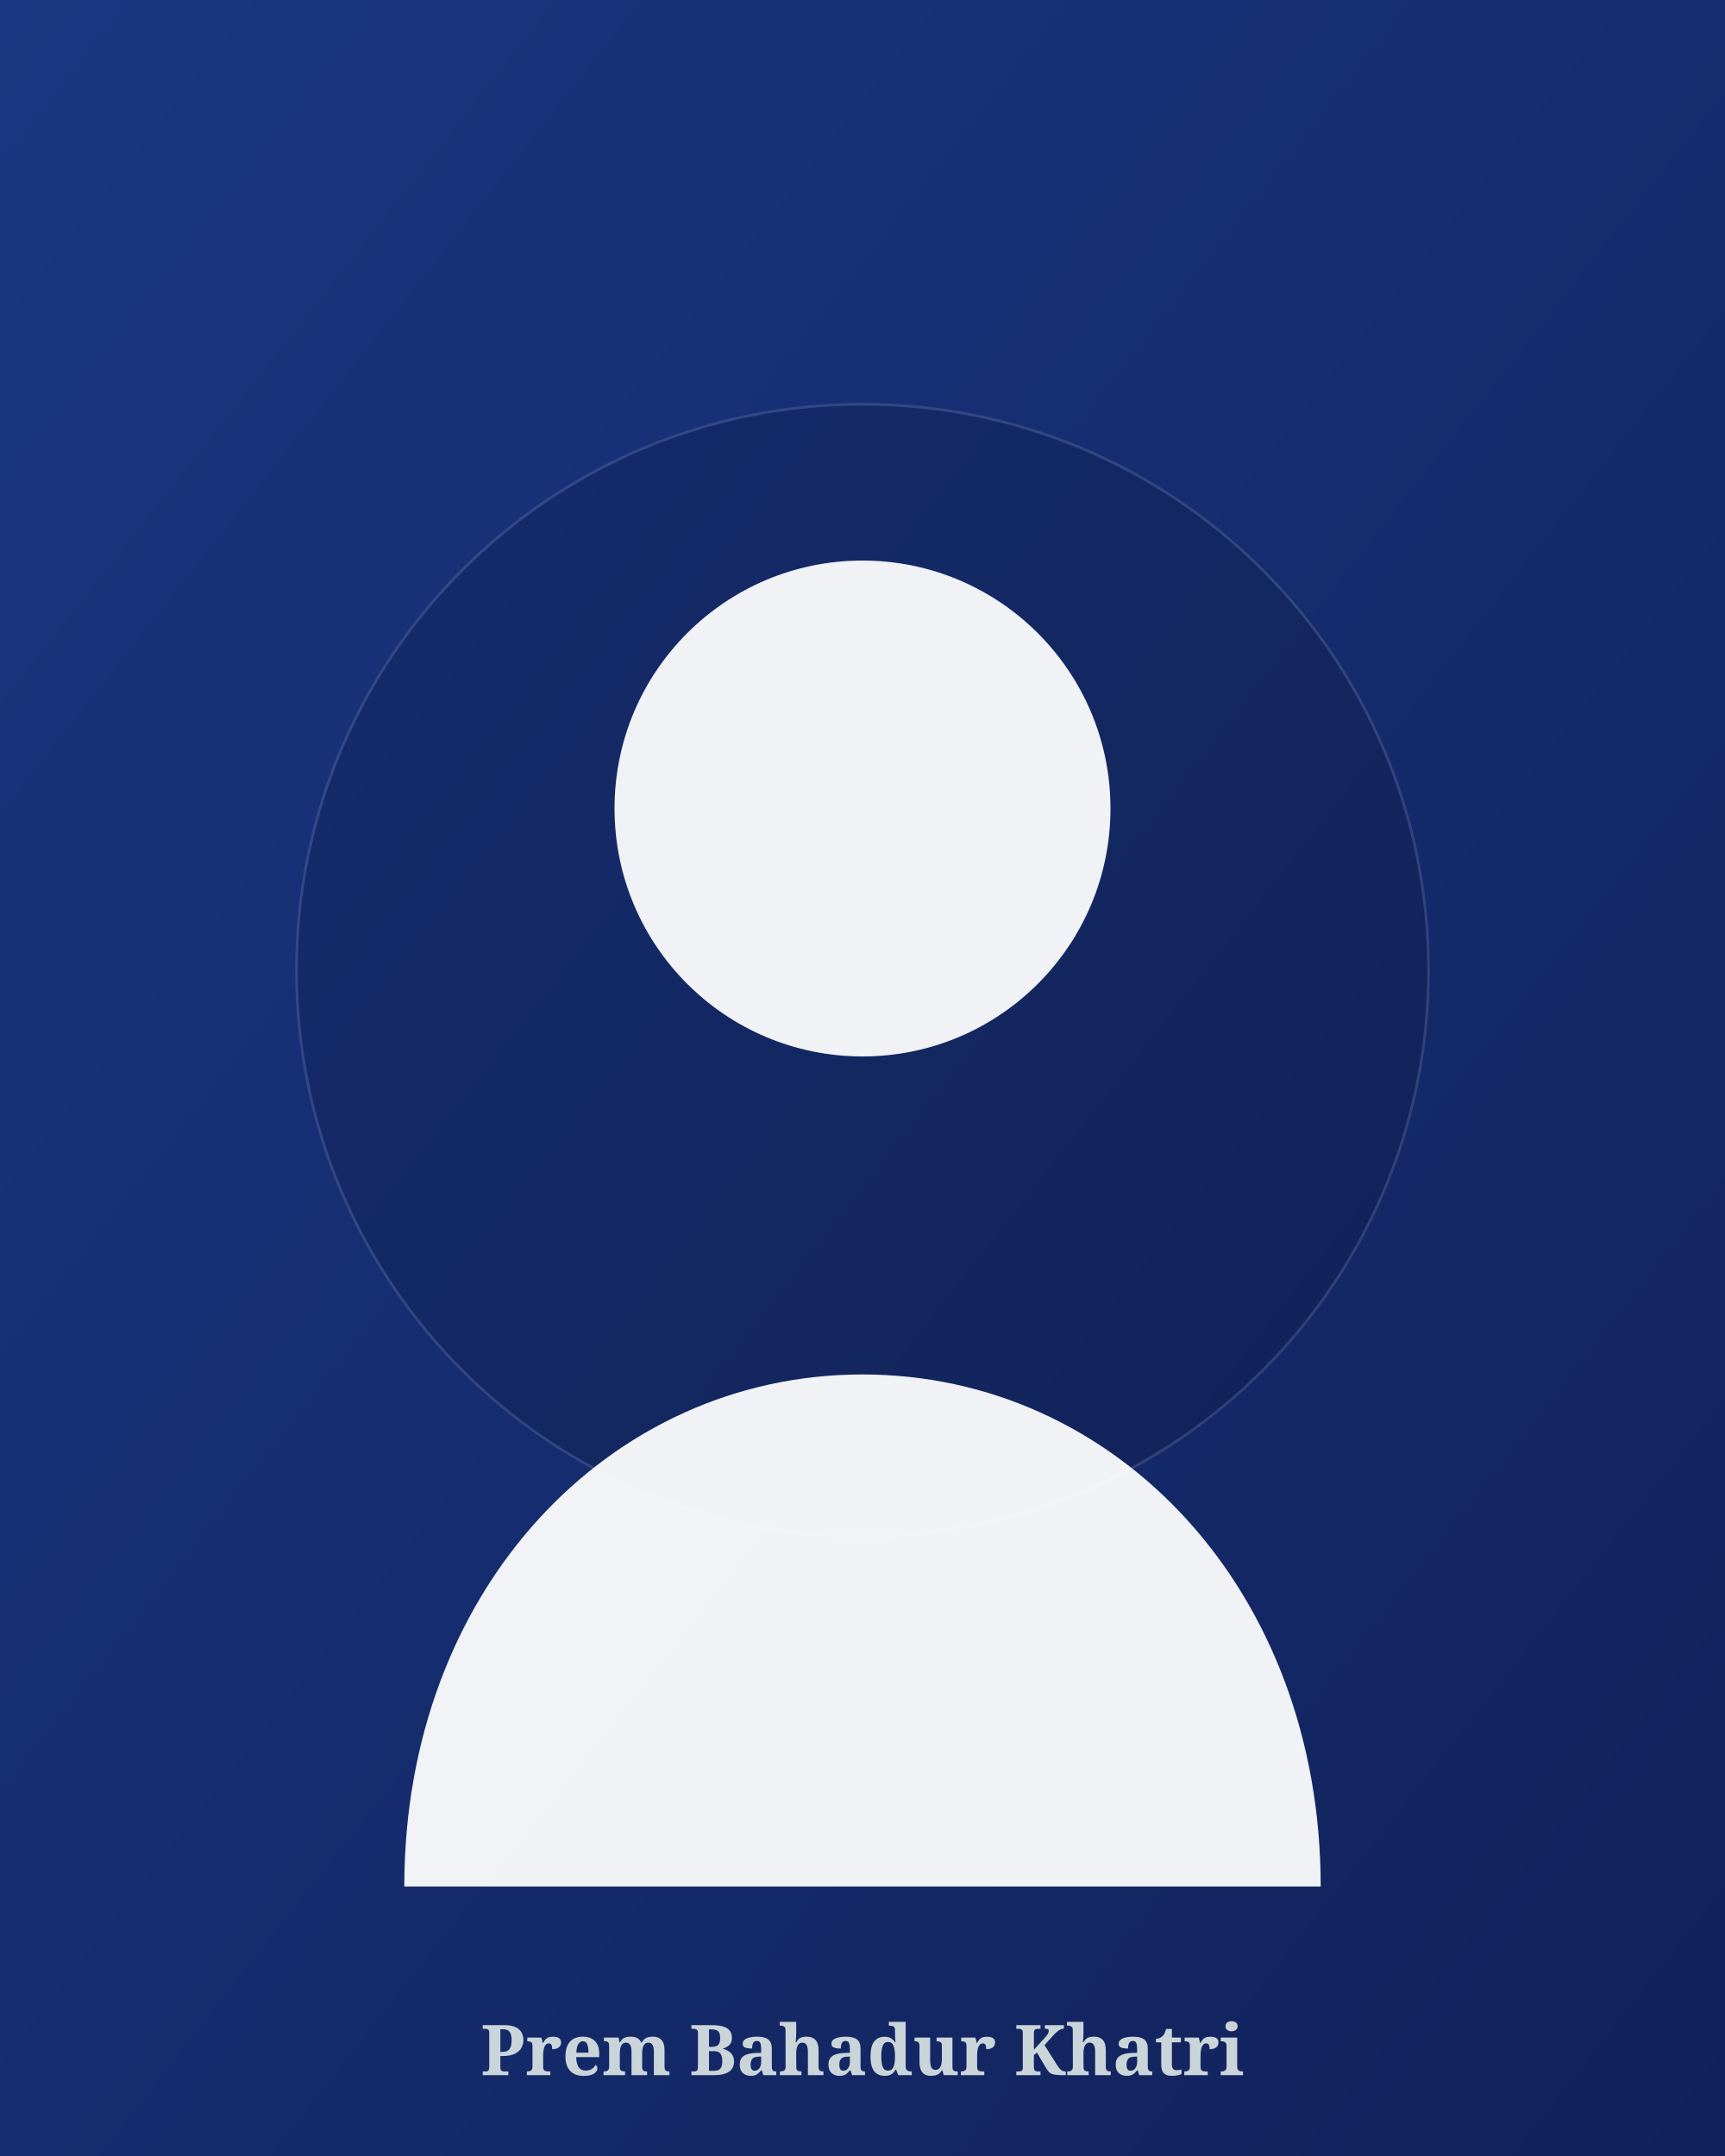
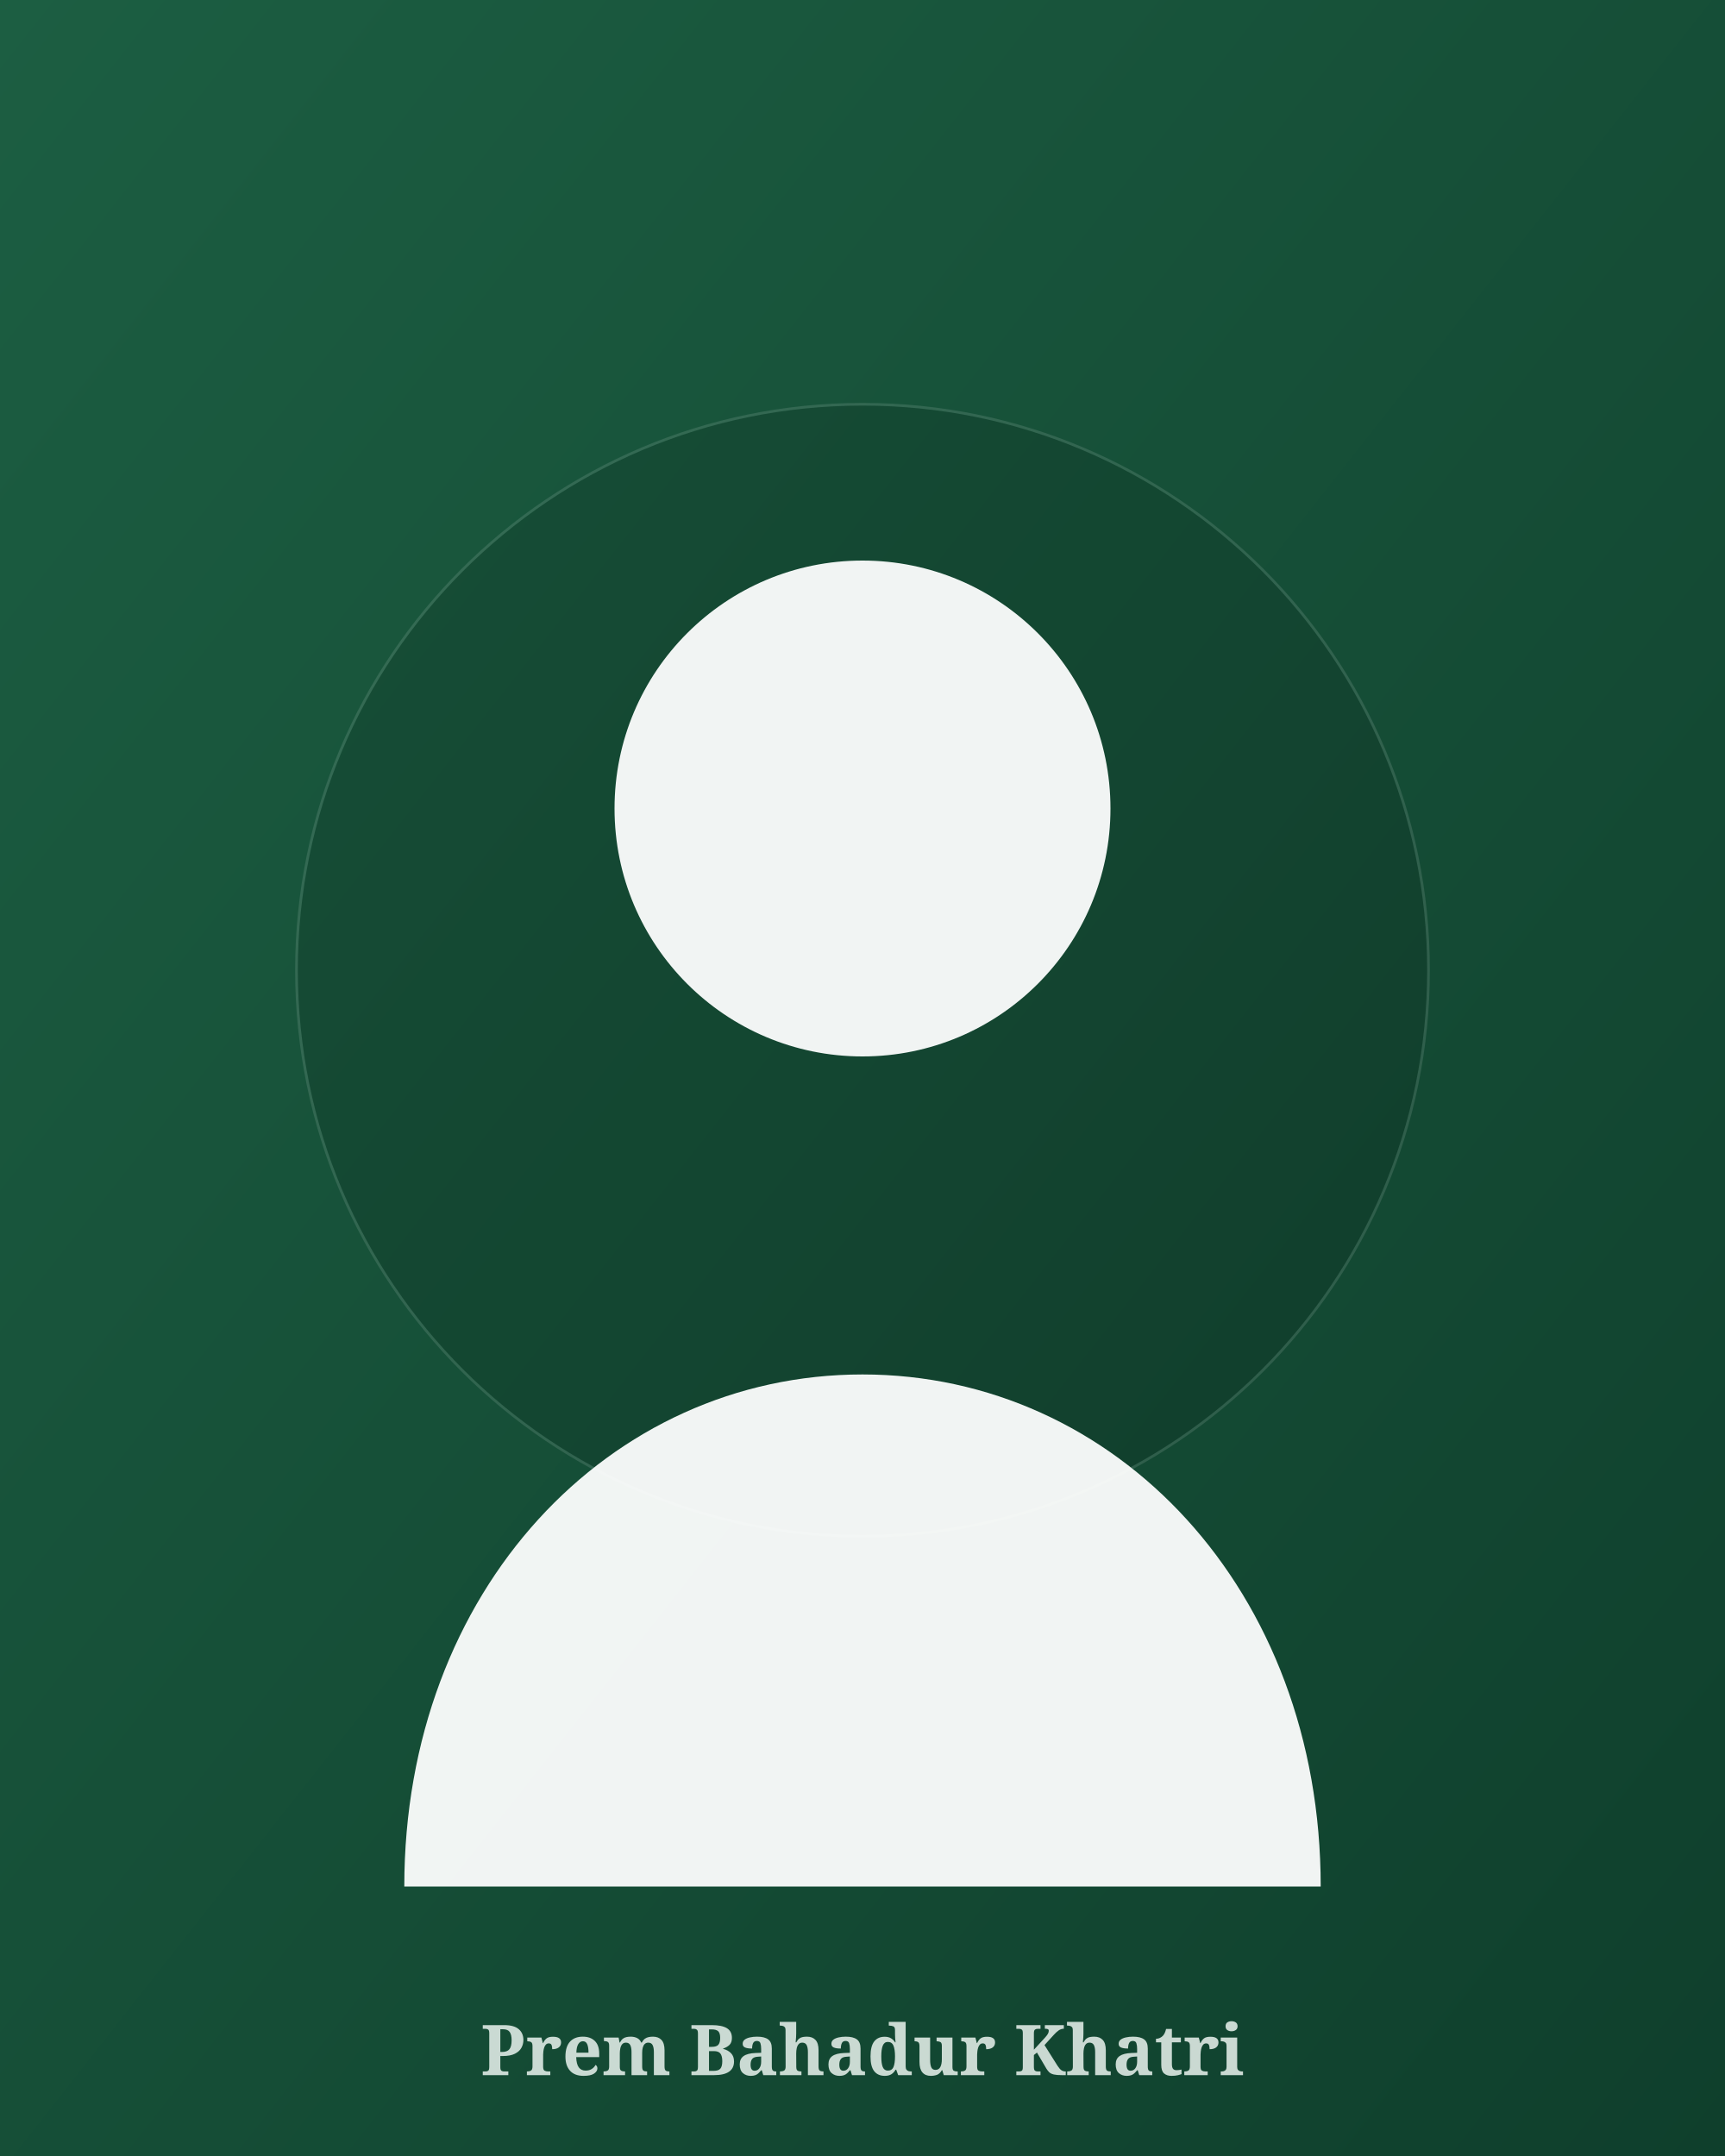
<svg xmlns="http://www.w3.org/2000/svg" viewBox="0 0 640 800">
  <defs>
    <linearGradient id="g" x1="0" y1="0" x2="1" y2="1">
-       <stop offset="0%" stop-color="#1a3682" />
-       <stop offset="100%" stop-color="#11225a" />
+       <stop offset="0%" stop-color="#1c5e42" />
+       <stop offset="100%" stop-color="#0f3f2c" />
    </linearGradient>
  </defs>
  <rect width="640" height="800" fill="url(#g)" />
  <g opacity="0.12" stroke="#ffffff" stroke-width="1">
    <circle cx="320" cy="360" r="150" />
    <circle cx="320" cy="360" r="210" />
  </g>
  <circle cx="320" cy="300" r="92" fill="#ffffff" opacity="0.94" />
  <path d="M150,700 c0,-110 76,-190 170,-190 s170,80 170,190 z" fill="#ffffff" opacity="0.94" />
  <text x="320" y="770" font-family="Georgia, serif" font-size="26" font-weight="600" fill="#eaf3ee" text-anchor="middle" opacity="0.85">Prem Bahadur Khatri</text>
</svg>
